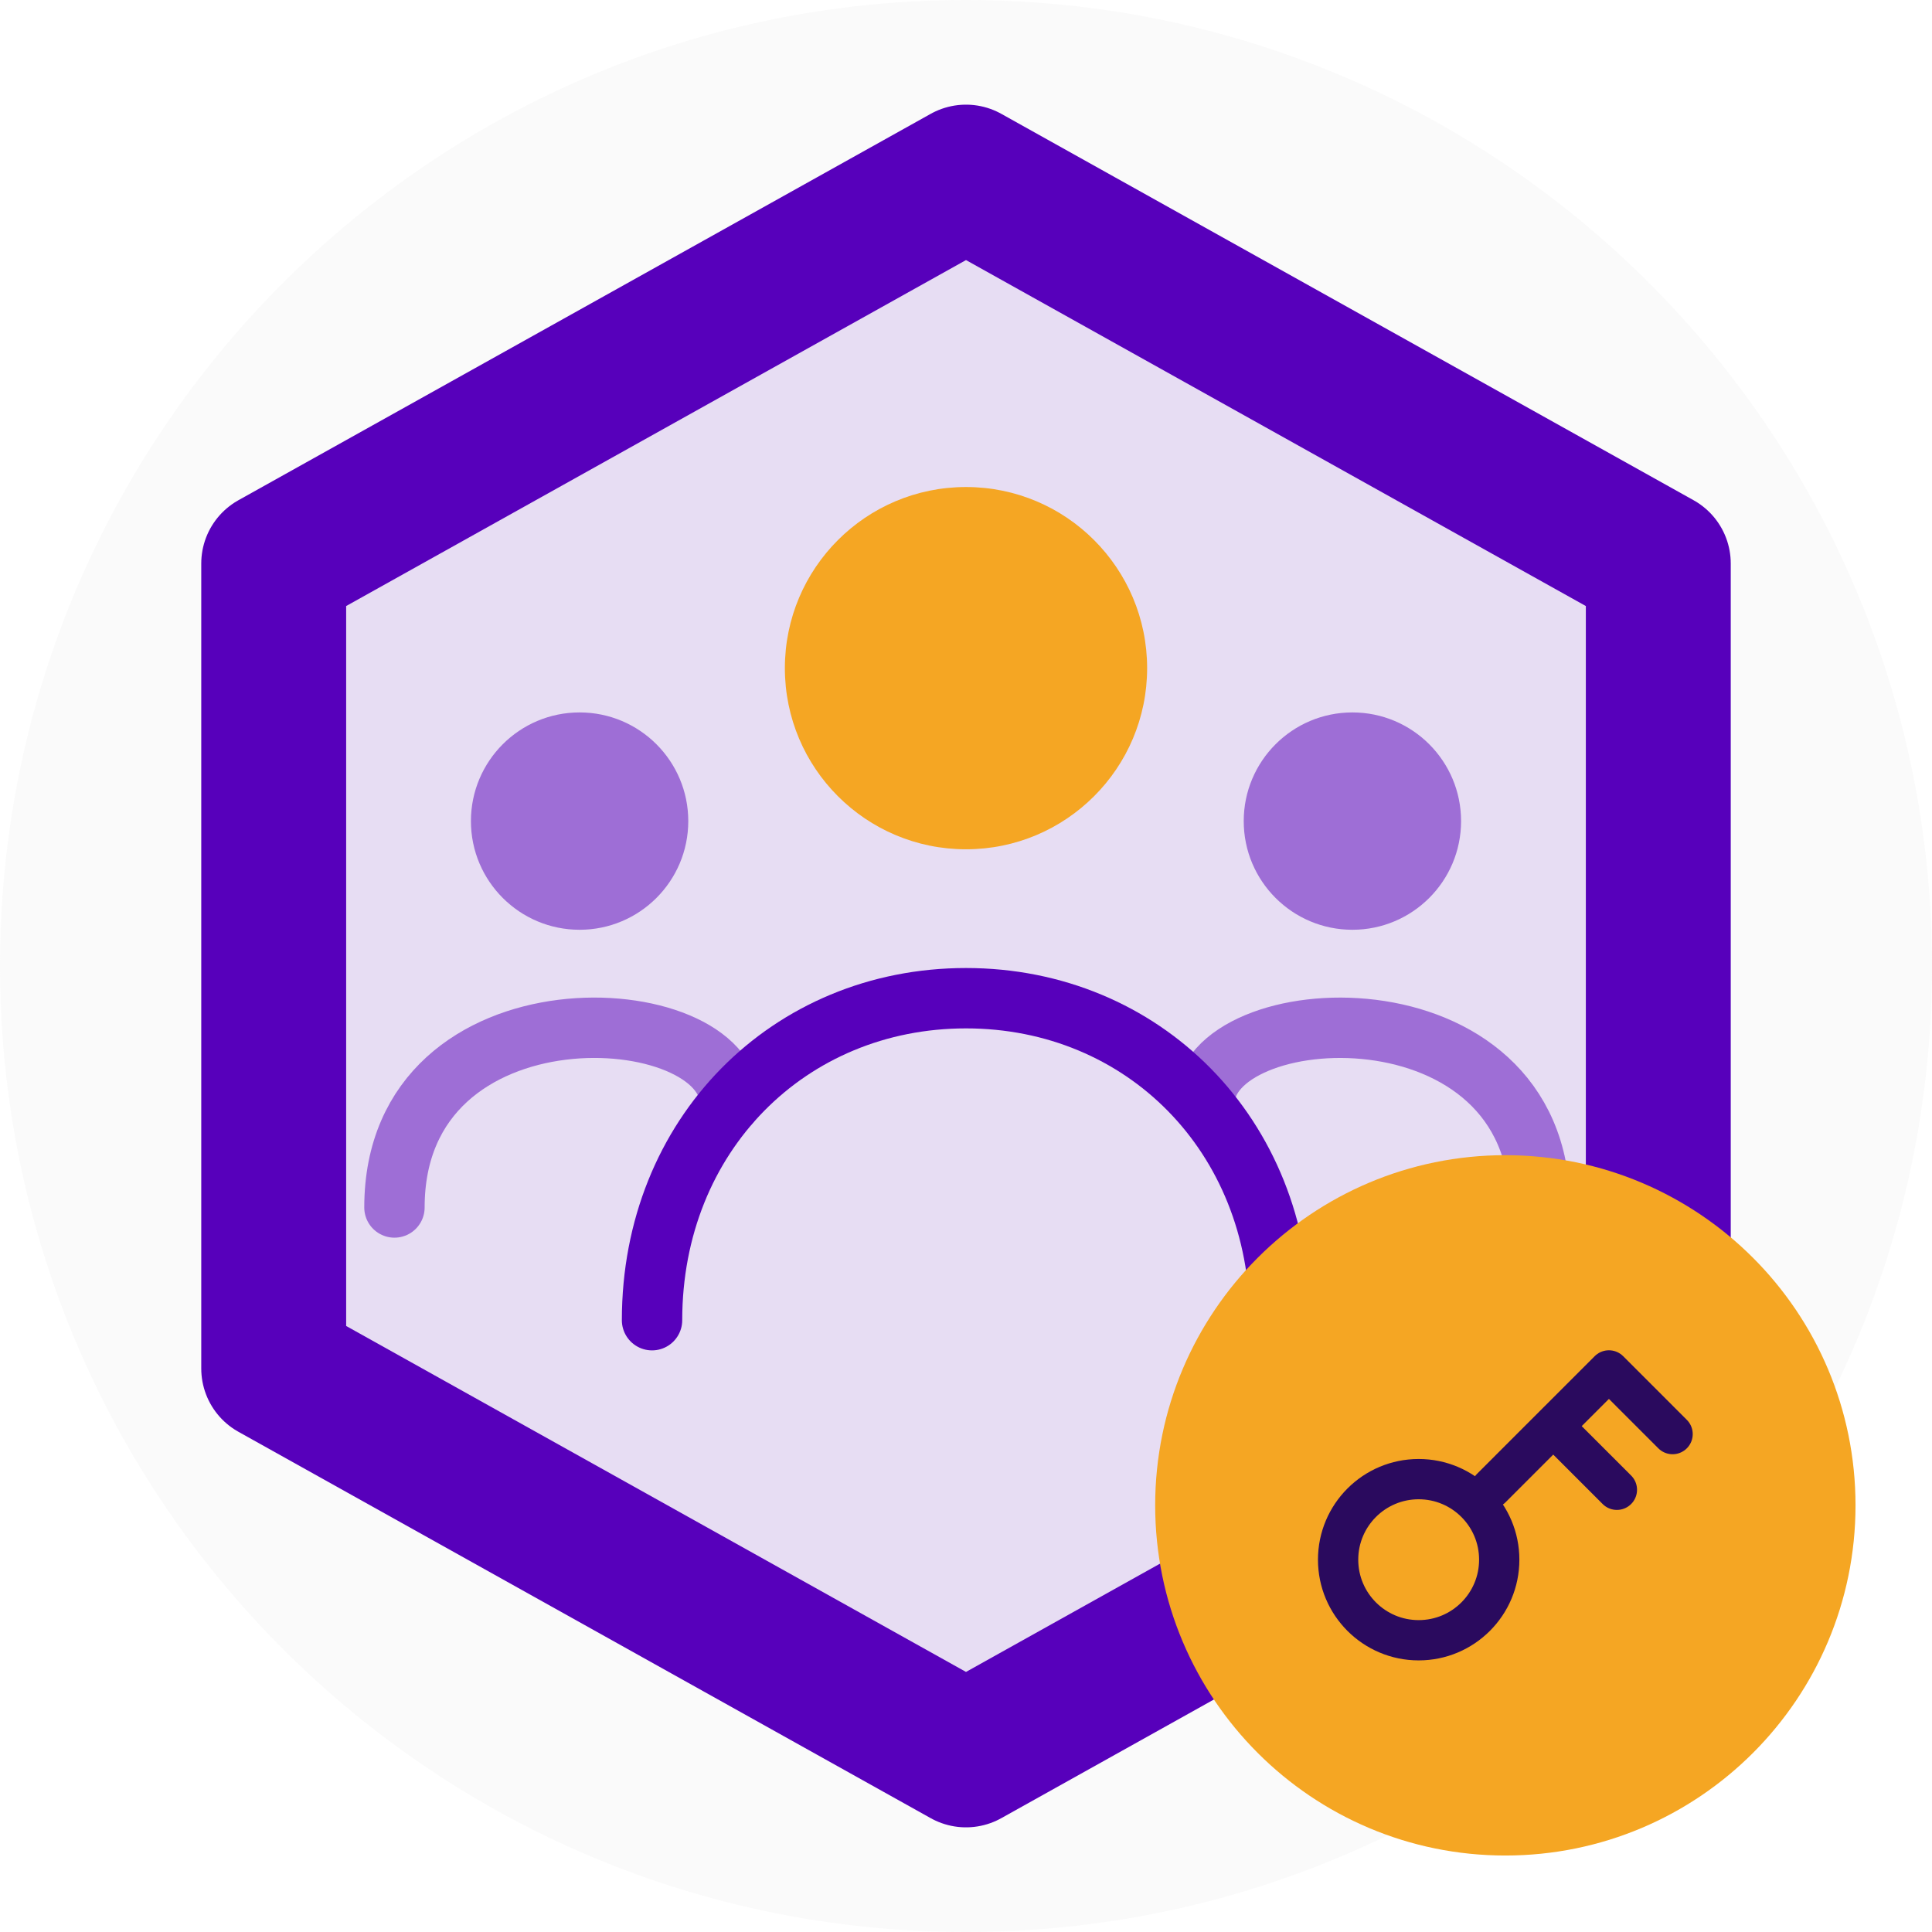
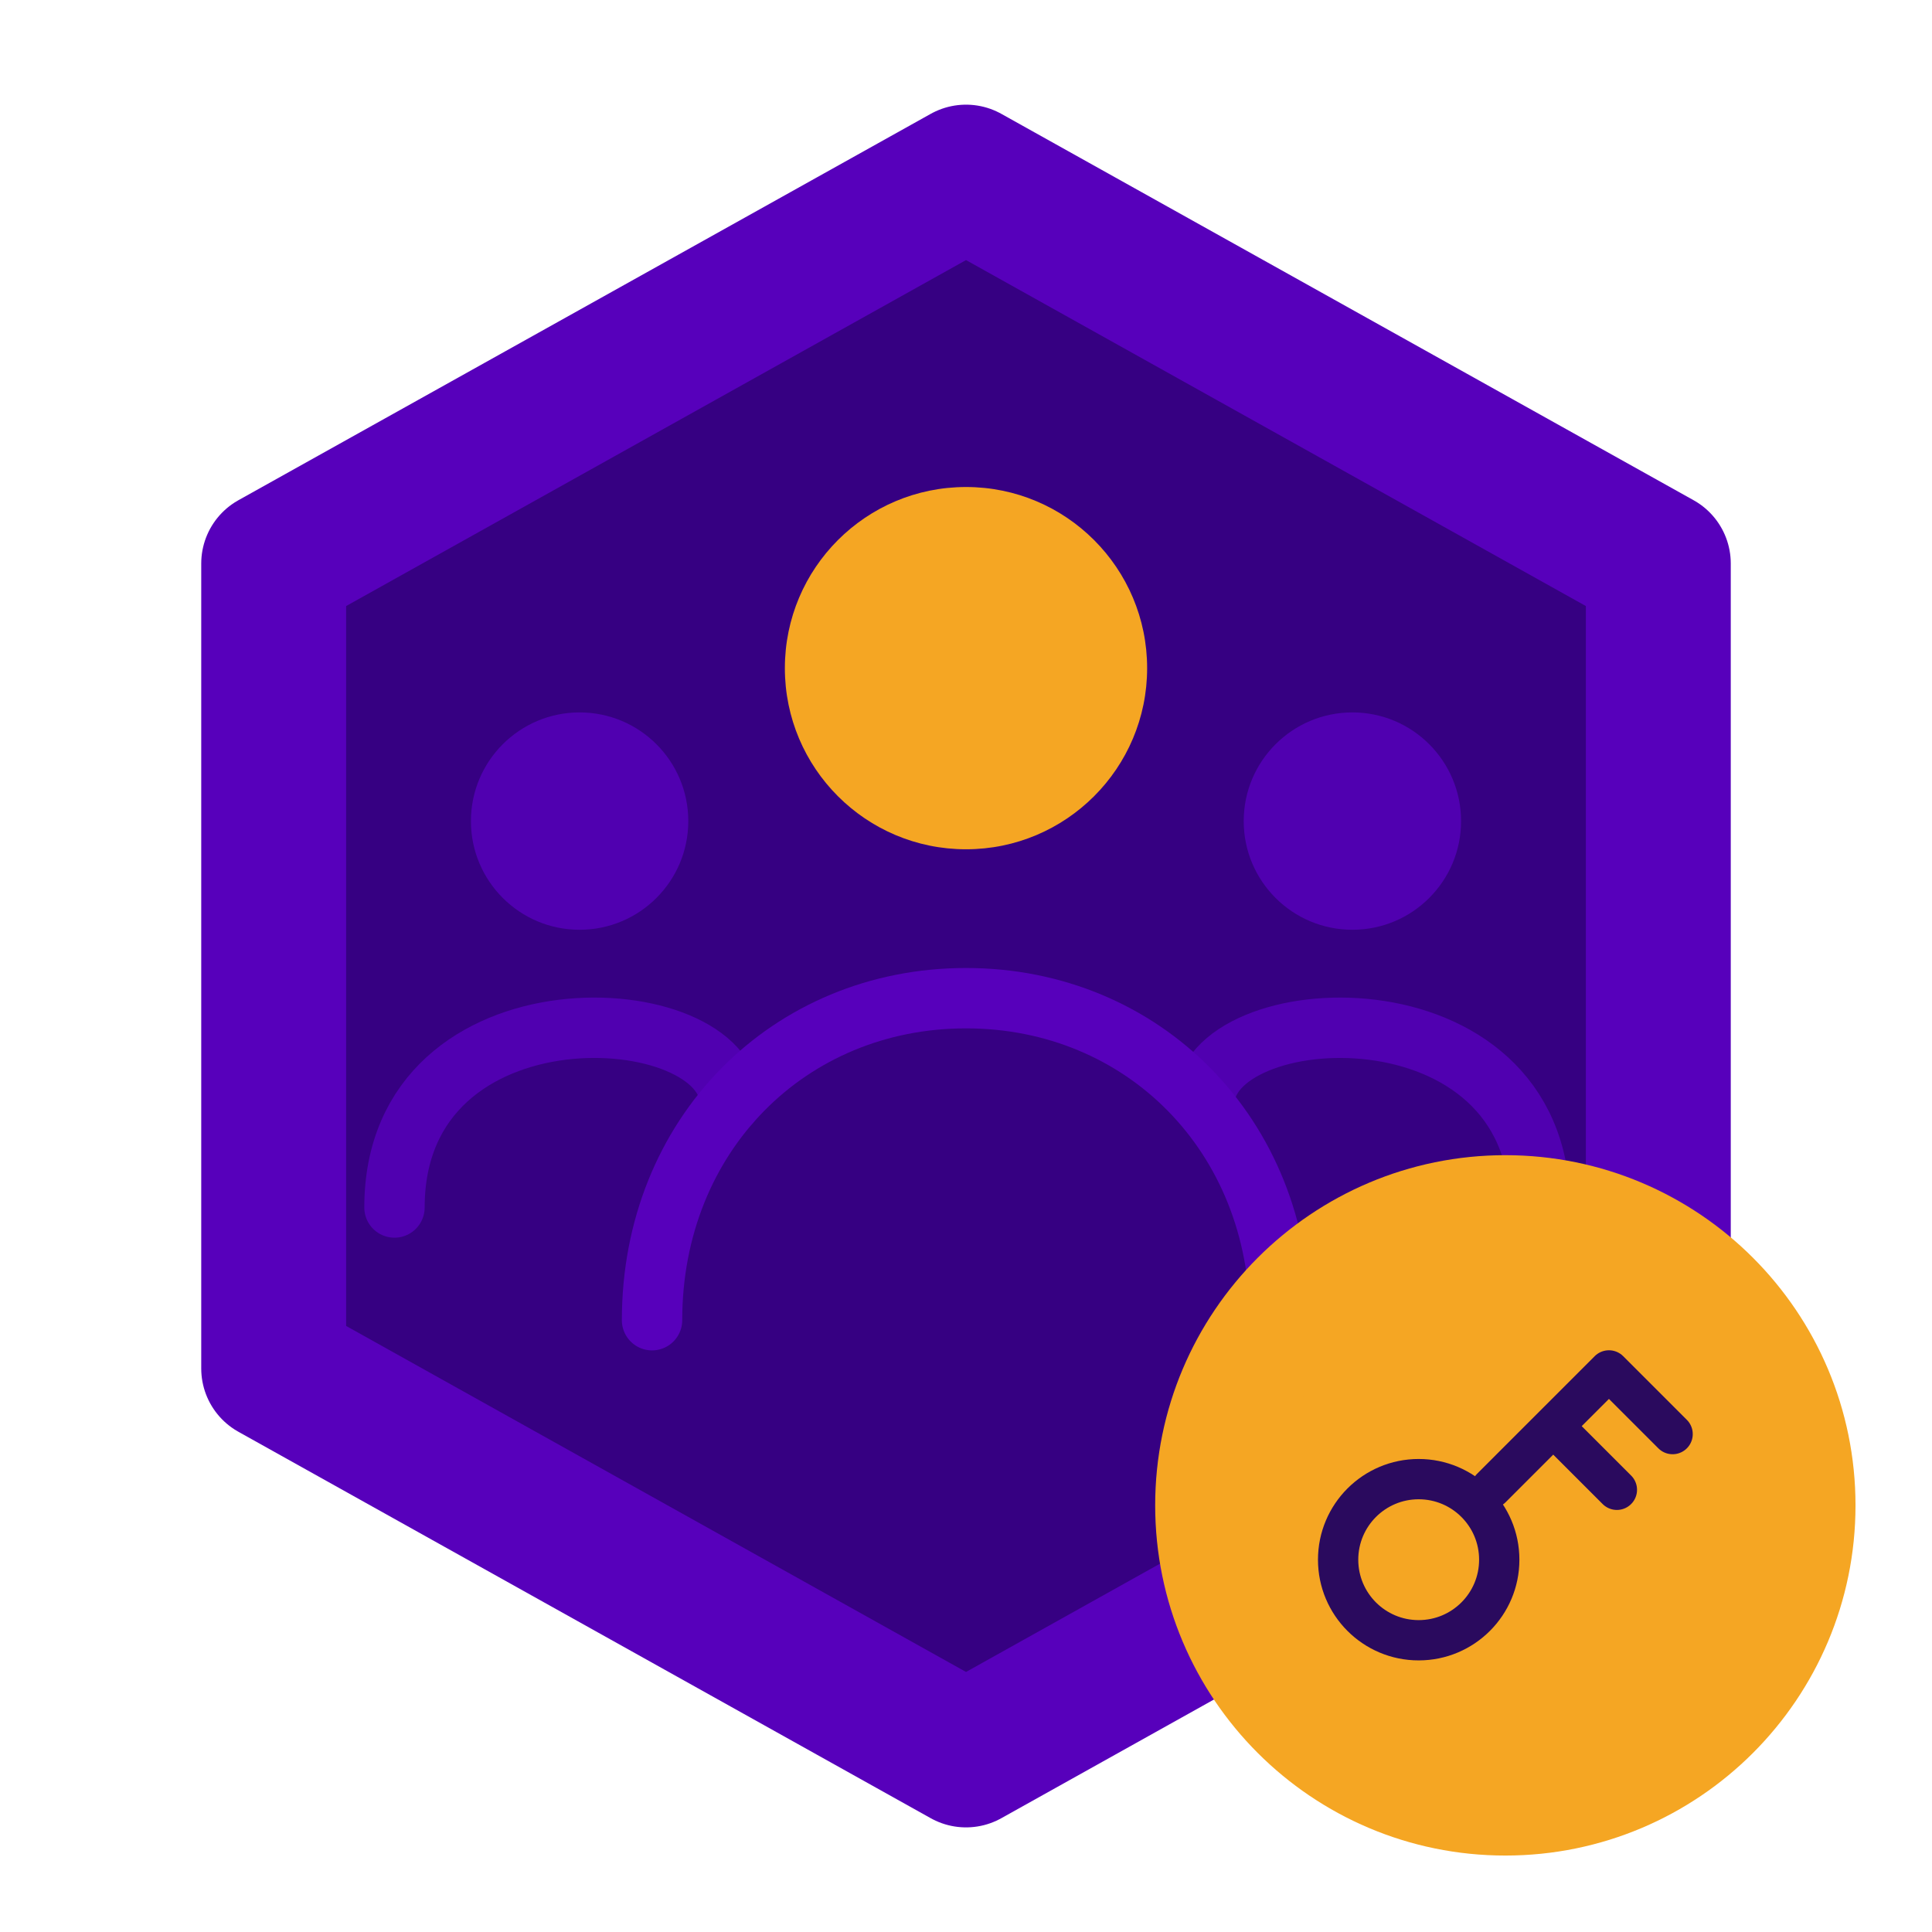
- <svg xmlns="http://www.w3.org/2000/svg" preserveAspectRatio="none" overflow="visible" style="display: block;" width="121" height="121" viewBox="0 0 121 121" fill="none">
+ <svg xmlns="http://www.w3.org/2000/svg" preserveAspectRatio="none" overflow="visible" style="display: block;" width="41.091" height="41.091" viewBox="0 0 41.091 41.091" fill="none">
  <g id="icon">
-     <rect width="121" height="121" rx="60.5" fill="#F8F8F8" fill-opacity="0.8" />
-     <path id="Vector" d="M60.5 11.092L103.858 35.292V85.709L60.5 109.908L17.142 85.709V35.292L60.5 11.092Z" fill="#5700BB" fill-opacity="0.12" stroke-width="9.075" stroke-linecap="round" stroke-linejoin="round" stroke="#5700BB" />
-     <path id="Vector_2" d="M24.704 75.624C24.704 61.219 45.718 62.516 45.718 69.107" stroke-width="3.781" stroke-linecap="round" stroke-linejoin="round" stroke="#5700BB" stroke-opacity="0.5" />
-     <path id="Vector_3" d="M36.3 58.231C40.059 58.231 43.106 55.184 43.106 51.425C43.106 47.666 40.059 44.619 36.3 44.619C32.541 44.619 29.494 47.666 29.494 51.425C29.494 55.184 32.541 58.231 36.3 58.231Z" fill="#5700BB" fill-opacity="0.5" />
-     <path id="Vector_4" d="M84.7 58.231C88.459 58.231 91.506 55.184 91.506 51.425C91.506 47.666 88.459 44.619 84.7 44.619C80.941 44.619 77.894 47.666 77.894 51.425C77.894 55.184 80.941 58.231 84.7 58.231Z" fill="#5700BB" fill-opacity="0.5" />
-     <path id="Vector_5" d="M96.445 75.625C96.445 61.22 75.431 62.517 75.431 69.108" stroke-width="3.781" stroke-linecap="round" stroke-linejoin="round" stroke="#5700BB" stroke-opacity="0.5" />
-     <path id="Vector_6" d="M40.837 82.683C40.837 71.088 49.408 62.517 60.5 62.517C71.592 62.517 80.162 71.088 80.162 82.683" stroke-width="3.781" stroke-linecap="round" stroke-linejoin="round" stroke="#5700BB" />
-     <path id="Vector_7" d="M60.5 53.19C66.765 53.19 71.844 48.111 71.844 41.846C71.844 35.581 66.765 30.502 60.5 30.502C54.235 30.502 49.156 35.581 49.156 41.846C49.156 48.111 54.235 53.19 60.5 53.19Z" fill="#F5A623" />
-     <path id="Vector_8" d="M94.279 112.429C104.303 112.429 112.429 104.303 112.429 94.279C112.429 84.255 104.303 76.129 94.279 76.129C84.255 76.129 76.129 84.255 76.129 94.279C76.129 104.303 84.255 112.429 94.279 112.429Z" fill="#F5A623" stroke-width="7.562" stroke-linecap="round" stroke-linejoin="round" stroke="#F5A623" />
-     <path id="Vector_9" d="M93.896 97.683C93.896 100.469 91.637 102.728 88.85 102.728C86.064 102.728 83.805 100.469 83.805 97.683C83.805 94.896 86.064 92.637 88.85 92.637C91.637 92.637 93.896 94.896 93.896 97.683Z" stroke-width="2.523" stroke-linecap="round" stroke-linejoin="round" stroke="#2A0A5E" />
-     <path id="Vector_10" d="M93.398 93.197L100.766 85.829L104.753 89.816M97.278 89.317L101.265 93.304" stroke-width="2.523" stroke-linecap="round" stroke-linejoin="round" stroke="#2A0A5E" />
+     <path id="Vector" d="M20.546 3.767L35.27 11.985V29.106L20.546 37.325L5.821 29.106V11.985L20.546 3.767Z" fill="#360082" stroke="#5700BB" stroke-width="3.082" stroke-linecap="round" stroke-linejoin="round" />
+     <path id="Vector_2" d="M8.39 25.682C8.39 20.79 15.526 21.23 15.526 23.468" stroke="#5700BB" stroke-opacity="0.8" stroke-width="1.284" stroke-linecap="round" stroke-linejoin="round" />
+     <path id="Vector_3" d="M12.327 19.775C13.604 19.775 14.639 18.74 14.639 17.464C14.639 16.187 13.604 15.152 12.327 15.152C11.051 15.152 10.016 16.187 10.016 17.464C10.016 18.74 11.051 19.775 12.327 19.775Z" fill="#5700BB" fill-opacity="0.8" />
+     <path id="Vector_4" d="M28.764 19.775C30.04 19.775 31.075 18.74 31.075 17.464C31.075 16.187 30.04 15.152 28.764 15.152C27.487 15.152 26.452 16.187 26.452 17.464C26.452 18.74 27.487 19.775 28.764 19.775Z" fill="#5700BB" fill-opacity="0.8" />
+     <path id="Vector_5" d="M32.752 25.682C32.752 20.79 25.616 21.23 25.616 23.469" stroke="#5700BB" stroke-opacity="0.8" stroke-width="1.284" stroke-linecap="round" stroke-linejoin="round" />
+     <path id="Vector_6" d="M13.868 28.079C13.868 24.141 16.779 21.23 20.546 21.23C24.312 21.23 27.223 24.141 27.223 28.079" stroke="#5700BB" stroke-width="1.284" stroke-linecap="round" stroke-linejoin="round" />
+     <path id="Vector_7" d="M20.546 18.063C22.673 18.063 24.398 16.338 24.398 14.211C24.398 12.083 22.673 10.358 20.546 10.358C18.418 10.358 16.693 12.083 16.693 14.211C16.693 16.338 18.418 18.063 20.546 18.063Z" fill="#F5A623" />
+     <path id="Vector_8" d="M32.017 38.181C35.421 38.181 38.18 35.421 38.18 32.017C38.18 28.613 35.421 25.853 32.017 25.853C28.613 25.853 25.853 28.613 25.853 32.017C25.853 35.421 28.613 38.181 32.017 38.181Z" fill="#F5A623" stroke="#F5A623" stroke-width="2.568" stroke-linecap="round" stroke-linejoin="round" />
+     <path id="Vector_9" d="M30.173 34.886C31.12 34.886 31.887 34.119 31.887 33.173C31.887 32.226 31.12 31.459 30.173 31.459C29.227 31.459 28.46 32.226 28.46 33.173C28.46 34.119 29.227 34.886 30.173 34.886Z" stroke="#2A0A5E" stroke-width="0.857" stroke-linecap="round" stroke-linejoin="round" />
+     <path id="Vector_10" d="M31.718 31.649L34.22 29.147L35.574 30.501M33.035 30.332L34.389 31.686" stroke="#2A0A5E" stroke-width="0.857" stroke-linecap="round" stroke-linejoin="round" />
  </g>
</svg>
